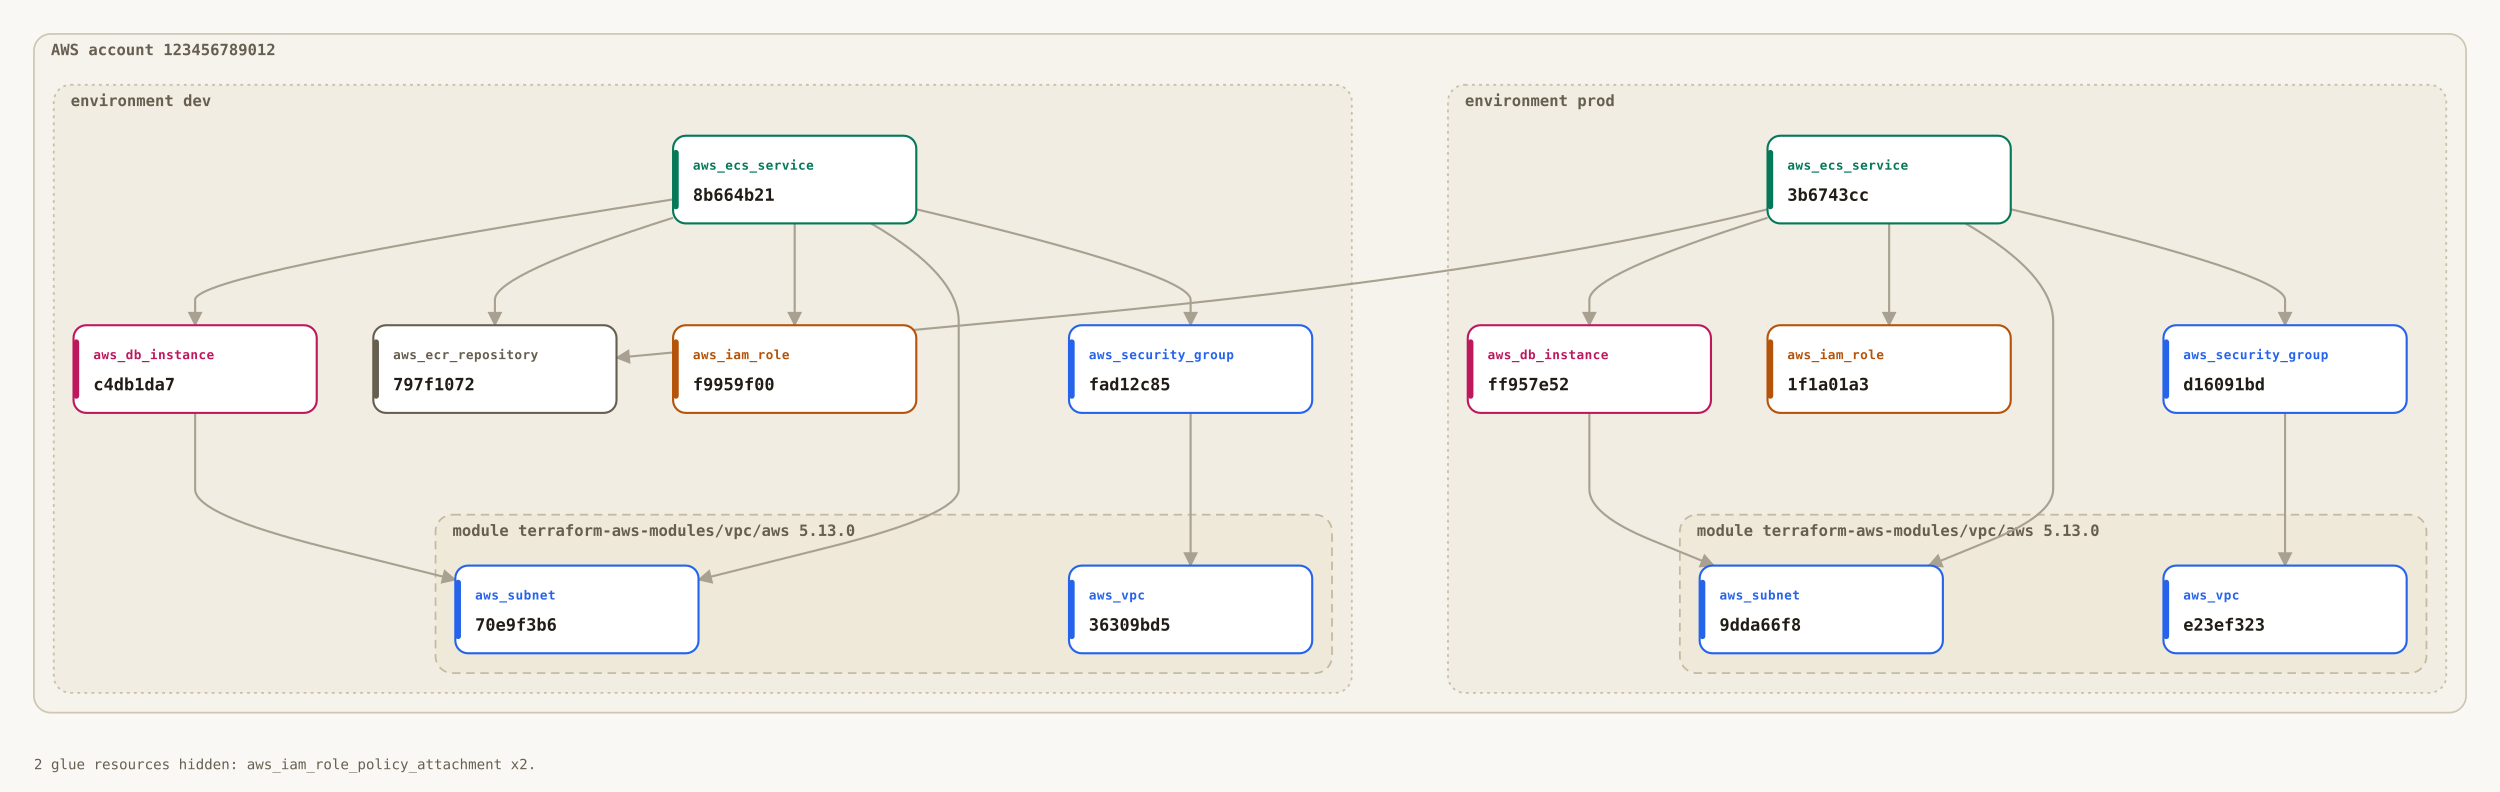
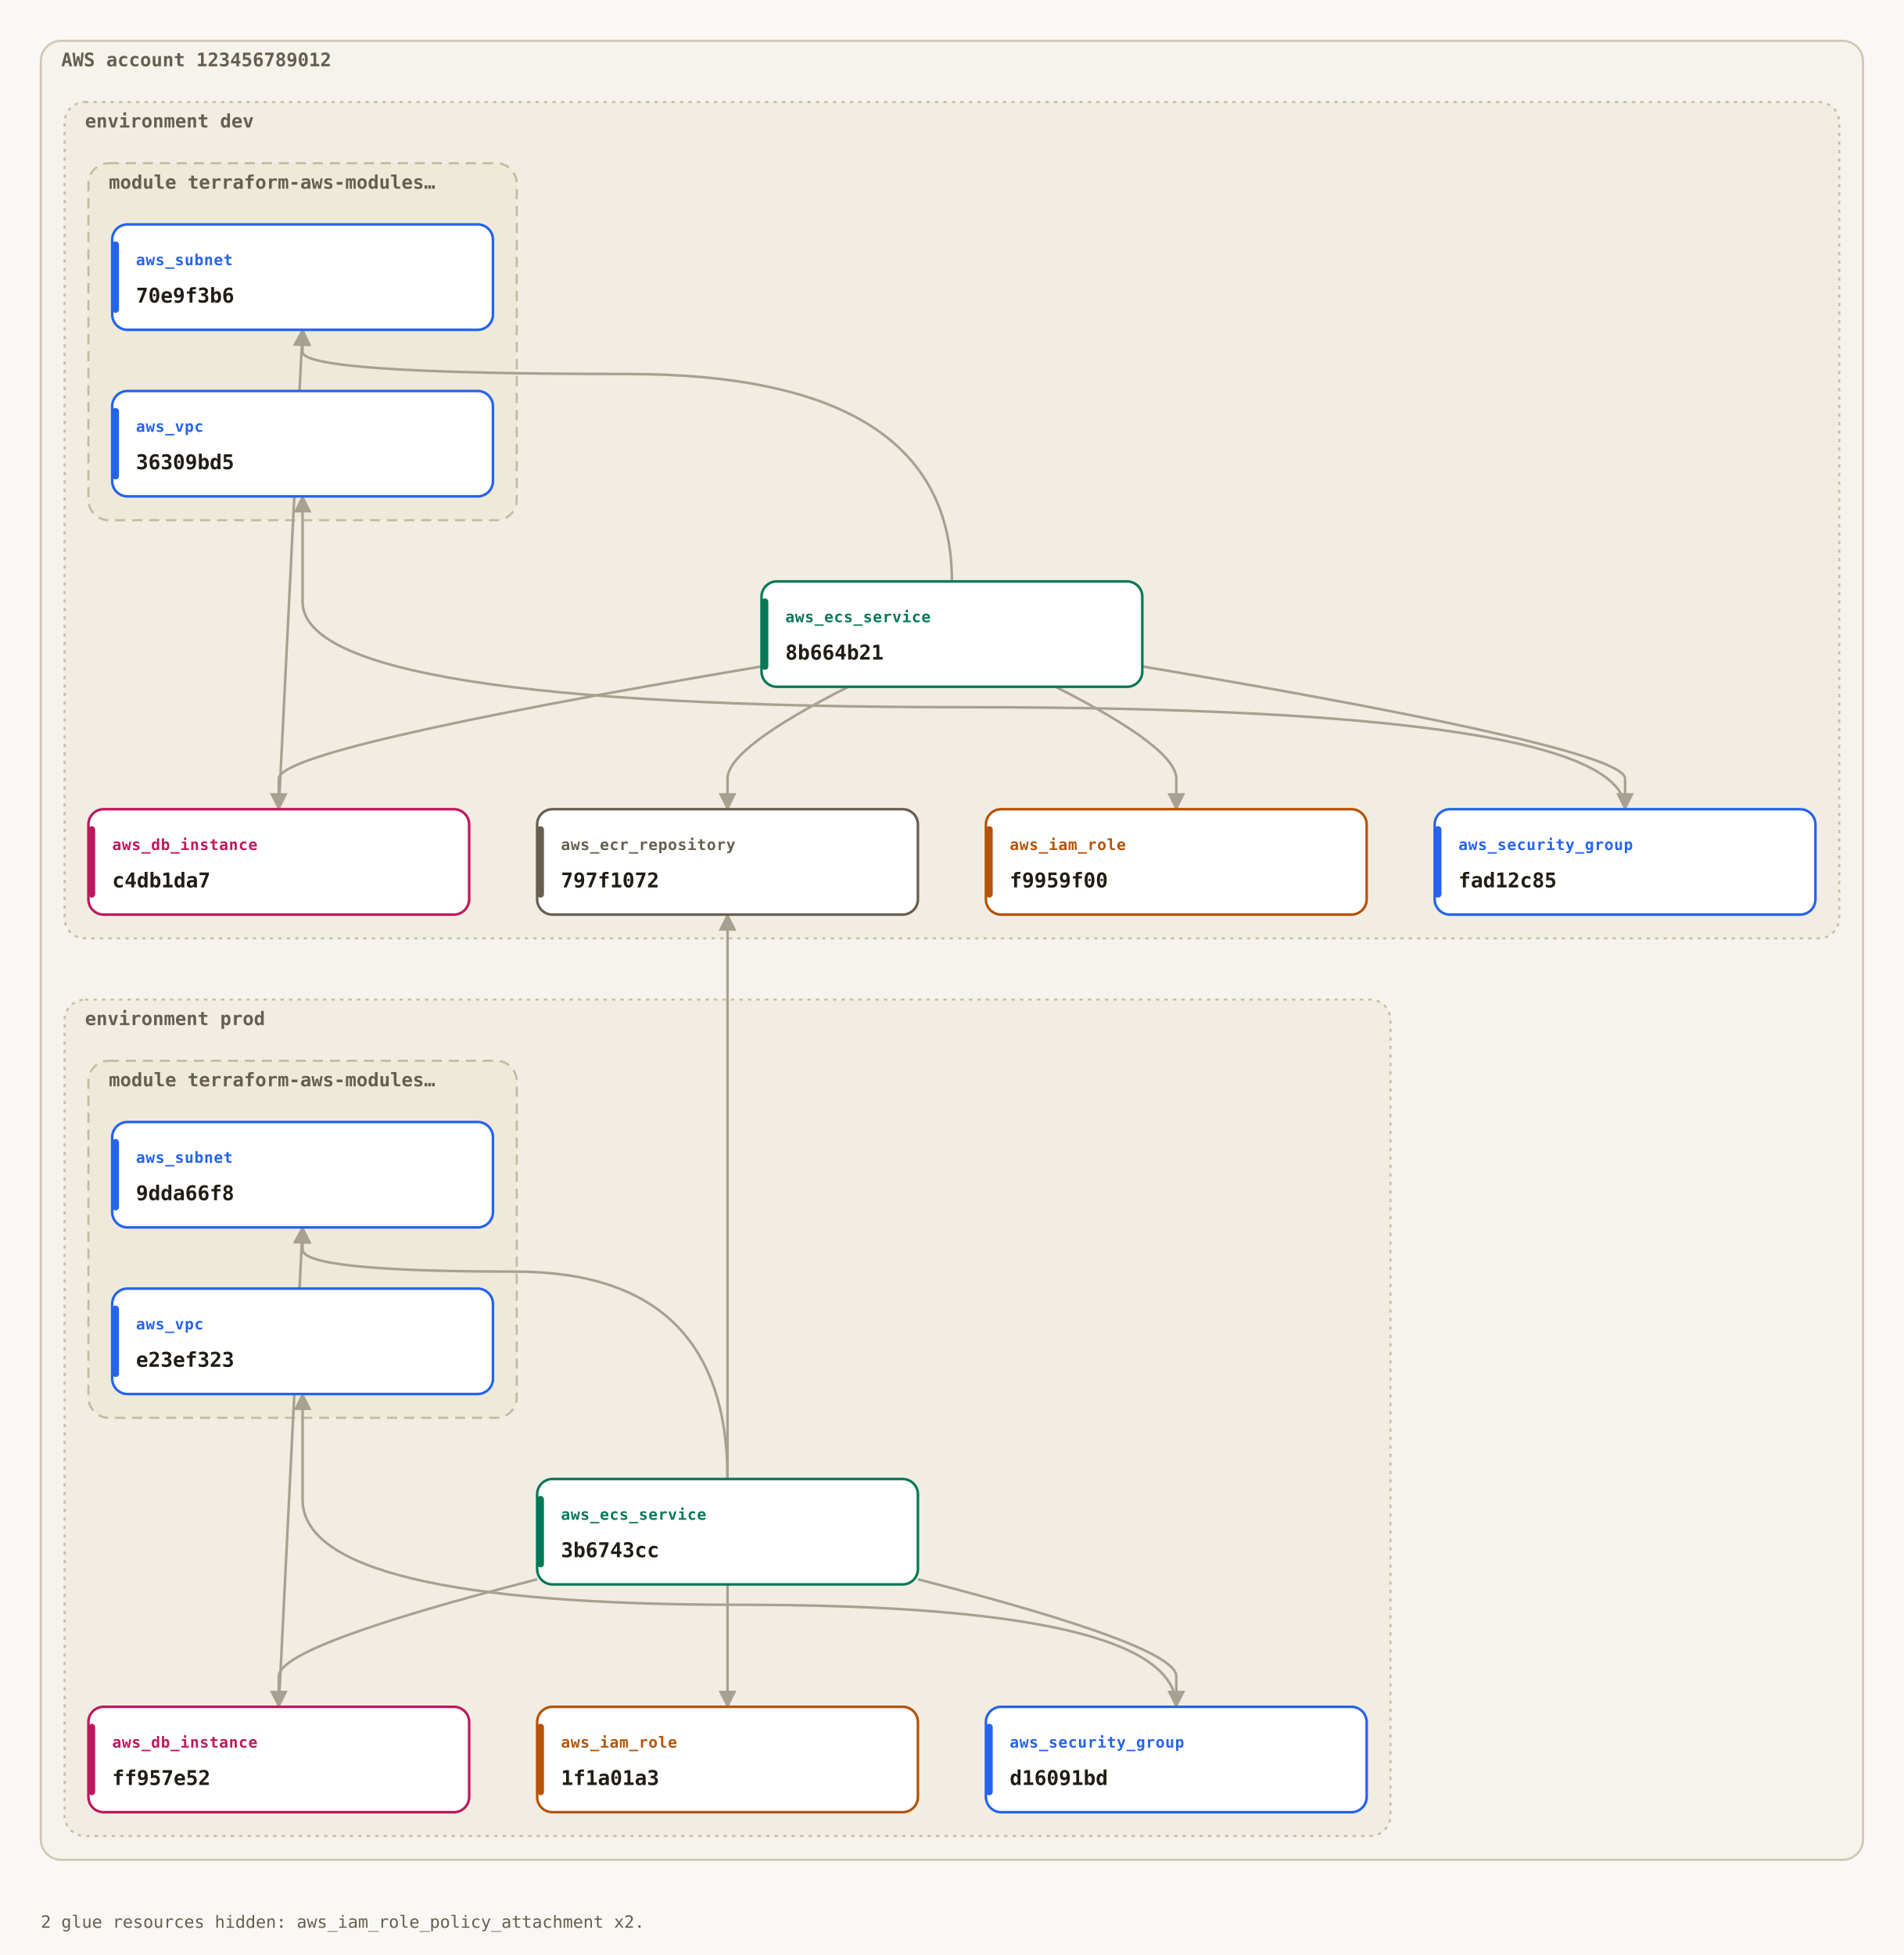
- <svg xmlns="http://www.w3.org/2000/svg" width="1768" height="560" viewBox="0 0 1768 560" role="img" aria-labelledby="tg-title tg-desc">
+ <svg xmlns="http://www.w3.org/2000/svg" width="1120" height="1150" viewBox="0 0 1120 1150" role="img" aria-labelledby="tg-title tg-desc">
  <defs>
    <marker id="tg-arrow-unchanged" viewBox="0 0 10 10" refX="9" refY="5" markerWidth="7" markerHeight="7" orient="auto-start-reverse">
      <path d="M 0 0 L 10 5 L 0 10 z" fill="#a8a090" />
    </marker>
    <marker id="tg-arrow-added" viewBox="0 0 10 10" refX="9" refY="5" markerWidth="7" markerHeight="7" orient="auto-start-reverse">
      <path d="M 0 0 L 10 5 L 0 10 z" fill="#15803d" />
    </marker>
    <marker id="tg-arrow-removed" viewBox="0 0 10 10" refX="9" refY="5" markerWidth="7" markerHeight="7" orient="auto-start-reverse">
      <path d="M 0 0 L 10 5 L 0 10 z" fill="#b91c1c" />
    </marker>
  </defs>
-   <rect width="1768" height="560" fill="#faf8f4" />
+   <rect width="1120" height="1150" fill="#faf8f4" />
  <g>
-     <rect x="24" y="24" width="1720" height="480" rx="12" fill="#f6f3ec" stroke="#cfc7b4" stroke-width="1.25" />
+     <rect x="24" y="24" width="1072" height="1070" rx="12" fill="#f6f3ec" stroke="#cfc7b4" stroke-width="1.25" />
    <text x="36" y="39" font-family="'JetBrains Mono',ui-monospace,SFMono-Regular,Menlo,Consolas,monospace" font-size="11" font-weight="700" fill="#665e4f">AWS account 123456789012</text>
  </g>
  <g>
-     <rect x="38" y="60" width="918" height="430" rx="12" fill="#f1ede2" stroke="#c9bfa6" stroke-width="1.25" stroke-dasharray="2 3" />
+     <rect x="38" y="60" width="1044" height="492" rx="12" fill="#f1ede2" stroke="#c9bfa6" stroke-width="1.25" stroke-dasharray="2 3" />
    <text x="50" y="75" font-family="'JetBrains Mono',ui-monospace,SFMono-Regular,Menlo,Consolas,monospace" font-size="11" font-weight="700" fill="#665e4f">environment dev</text>
  </g>
  <g>
-     <rect x="1024" y="60" width="706" height="430" rx="12" fill="#f1ede2" stroke="#c9bfa6" stroke-width="1.25" stroke-dasharray="2 3" />
-     <text x="1036" y="75" font-family="'JetBrains Mono',ui-monospace,SFMono-Regular,Menlo,Consolas,monospace" font-size="11" font-weight="700" fill="#665e4f">environment prod</text>
+     <rect x="38" y="588" width="780" height="492" rx="12" fill="#f1ede2" stroke="#c9bfa6" stroke-width="1.25" stroke-dasharray="2 3" />
+     <text x="50" y="603" font-family="'JetBrains Mono',ui-monospace,SFMono-Regular,Menlo,Consolas,monospace" font-size="11" font-weight="700" fill="#665e4f">environment prod</text>
  </g>
  <g>
-     <rect x="308" y="364" width="634" height="112" rx="12" fill="#efe9da" stroke="#c4baa0" stroke-width="1.25" stroke-dasharray="6 4" />
-     <text x="320" y="379" font-family="'JetBrains Mono',ui-monospace,SFMono-Regular,Menlo,Consolas,monospace" font-size="11" font-weight="700" fill="#665e4f">module terraform-aws-modules/vpc/aws 5.13.0</text>
+     <rect x="52" y="96" width="252" height="210" rx="12" fill="#efe9da" stroke="#c4baa0" stroke-width="1.25" stroke-dasharray="6 4" />
+     <text x="64" y="111" font-family="'JetBrains Mono',ui-monospace,SFMono-Regular,Menlo,Consolas,monospace" font-size="11" font-weight="700" fill="#665e4f">module terraform-aws-modules…</text>
  </g>
  <g>
-     <rect x="1188" y="364" width="528" height="112" rx="12" fill="#efe9da" stroke="#c4baa0" stroke-width="1.25" stroke-dasharray="6 4" />
-     <text x="1200" y="379" font-family="'JetBrains Mono',ui-monospace,SFMono-Regular,Menlo,Consolas,monospace" font-size="11" font-weight="700" fill="#665e4f">module terraform-aws-modules/vpc/aws 5.13.0</text>
+     <rect x="52" y="624" width="252" height="210" rx="12" fill="#efe9da" stroke="#c4baa0" stroke-width="1.25" stroke-dasharray="6 4" />
+     <text x="64" y="639" font-family="'JetBrains Mono',ui-monospace,SFMono-Regular,Menlo,Consolas,monospace" font-size="11" font-weight="700" fill="#665e4f">module terraform-aws-modules…</text>
  </g>
-   <path d="M 138 292 Q 138 328 138 346 Q 138 364 230 387 L 322 410" fill="none" stroke="#a8a090" stroke-width="1.5" marker-end="url(#tg-arrow-unchanged)" />
-   <path d="M 476 141 Q 138 194 138 212 L 138 230" fill="none" stroke="#a8a090" stroke-width="1.5" marker-end="url(#tg-arrow-unchanged)" />
-   <path d="M 476 154 Q 350 194 350 212 L 350 230" fill="none" stroke="#a8a090" stroke-width="1.5" marker-end="url(#tg-arrow-unchanged)" />
-   <path d="M 562 158 Q 562 194 562 212 L 562 230" fill="none" stroke="#a8a090" stroke-width="1.5" marker-end="url(#tg-arrow-unchanged)" />
-   <path d="M 648 148 Q 842 194 842 212 L 842 230" fill="none" stroke="#a8a090" stroke-width="1.5" marker-end="url(#tg-arrow-unchanged)" />
-   <path d="M 616 158 Q 678 194 678 227.5 Q 678 261 678 294.5 Q 678 328 678 346 Q 678 364 586 387 L 494 410" fill="none" stroke="#a8a090" stroke-width="1.5" marker-end="url(#tg-arrow-unchanged)" />
-   <path d="M 842 292 Q 842 328 842 346 Q 842 364 842 382 L 842 400" fill="none" stroke="#a8a090" stroke-width="1.5" marker-end="url(#tg-arrow-unchanged)" />
-   <path d="M 1124 292 Q 1124 328 1124 346 Q 1124 364 1168 382 L 1212 400" fill="none" stroke="#a8a090" stroke-width="1.5" marker-end="url(#tg-arrow-unchanged)" />
-   <path d="M 1250 148 Q 1066 194 751 223.5 L 436 253" fill="none" stroke="#a8a090" stroke-width="1.5" marker-end="url(#tg-arrow-unchanged)" />
-   <path d="M 1250 154 Q 1124 194 1124 212 L 1124 230" fill="none" stroke="#a8a090" stroke-width="1.5" marker-end="url(#tg-arrow-unchanged)" />
-   <path d="M 1336 158 Q 1336 194 1336 212 L 1336 230" fill="none" stroke="#a8a090" stroke-width="1.5" marker-end="url(#tg-arrow-unchanged)" />
-   <path d="M 1422 148 Q 1616 194 1616 212 L 1616 230" fill="none" stroke="#a8a090" stroke-width="1.5" marker-end="url(#tg-arrow-unchanged)" />
-   <path d="M 1390 158 Q 1452 194 1452 227.5 Q 1452 261 1452 294.5 Q 1452 328 1452 346 Q 1452 364 1408 382 L 1364 400" fill="none" stroke="#a8a090" stroke-width="1.5" marker-end="url(#tg-arrow-unchanged)" />
-   <path d="M 1616 292 Q 1616 328 1616 346 Q 1616 364 1616 382 L 1616 400" fill="none" stroke="#a8a090" stroke-width="1.5" marker-end="url(#tg-arrow-unchanged)" />
+   <path d="M 164 476 L 178 194" fill="none" stroke="#a8a090" stroke-width="1.5" marker-end="url(#tg-arrow-unchanged)" />
+   <path d="M 448 392 Q 164 440 164 458 L 164 476" fill="none" stroke="#a8a090" stroke-width="1.5" marker-end="url(#tg-arrow-unchanged)" />
+   <path d="M 499 404 Q 428 440 428 458 L 428 476" fill="none" stroke="#a8a090" stroke-width="1.5" marker-end="url(#tg-arrow-unchanged)" />
+   <path d="M 621 404 Q 692 440 692 458 L 692 476" fill="none" stroke="#a8a090" stroke-width="1.5" marker-end="url(#tg-arrow-unchanged)" />
+   <path d="M 672 392 Q 956 440 956 458 L 956 476" fill="none" stroke="#a8a090" stroke-width="1.5" marker-end="url(#tg-arrow-unchanged)" />
+   <path d="M 560 342 Q 560 220 369 220 Q 178 220 178 207 L 178 194" fill="none" stroke="#a8a090" stroke-width="1.5" marker-end="url(#tg-arrow-unchanged)" />
+   <path d="M 956 476 Q 956 416 567 416 Q 178 416 178 354 L 178 292" fill="none" stroke="#a8a090" stroke-width="1.5" marker-end="url(#tg-arrow-unchanged)" />
+   <path d="M 164 1004 L 178 722" fill="none" stroke="#a8a090" stroke-width="1.5" marker-end="url(#tg-arrow-unchanged)" />
+   <path d="M 428 870 L 428 538" fill="none" stroke="#a8a090" stroke-width="1.5" marker-end="url(#tg-arrow-unchanged)" />
+   <path d="M 316 929 Q 164 968 164 986 L 164 1004" fill="none" stroke="#a8a090" stroke-width="1.5" marker-end="url(#tg-arrow-unchanged)" />
+   <path d="M 428 932 Q 428 968 428 986 L 428 1004" fill="none" stroke="#a8a090" stroke-width="1.5" marker-end="url(#tg-arrow-unchanged)" />
+   <path d="M 540 929 Q 692 968 692 986 L 692 1004" fill="none" stroke="#a8a090" stroke-width="1.5" marker-end="url(#tg-arrow-unchanged)" />
+   <path d="M 428 870 Q 428 748 303 748 Q 178 748 178 735 L 178 722" fill="none" stroke="#a8a090" stroke-width="1.5" marker-end="url(#tg-arrow-unchanged)" />
+   <path d="M 692 1004 Q 692 944 435 944 Q 178 944 178 882 L 178 820" fill="none" stroke="#a8a090" stroke-width="1.5" marker-end="url(#tg-arrow-unchanged)" />
  <g>
-     <rect x="52" y="230" width="172" height="62" rx="9" fill="#ffffff" stroke="#be185d" stroke-width="1.5" />
-     <rect x="52" y="240" width="4" height="42" rx="2" fill="#be185d" />
-     <text x="66" y="254" font-family="'JetBrains Mono',ui-monospace,SFMono-Regular,Menlo,Consolas,monospace" font-size="9" font-weight="600" fill="#be185d" letter-spacing="0.3">aws_db_instance</text>
-     <text x="66" y="276" font-family="'JetBrains Mono',ui-monospace,SFMono-Regular,Menlo,Consolas,monospace" font-size="12" font-weight="700" fill="#211d16">c4db1da7</text>
+     <rect x="52" y="476" width="224" height="62" rx="9" fill="#ffffff" stroke="#be185d" stroke-width="1.5" />
+     <rect x="52" y="486" width="4" height="42" rx="2" fill="#be185d" />
+     <text x="66" y="500" font-family="'JetBrains Mono',ui-monospace,SFMono-Regular,Menlo,Consolas,monospace" font-size="9" font-weight="600" fill="#be185d" letter-spacing="0.3">aws_db_instance</text>
+     <text x="66" y="522" font-family="'JetBrains Mono',ui-monospace,SFMono-Regular,Menlo,Consolas,monospace" font-size="12" font-weight="700" fill="#211d16">c4db1da7</text>
  </g>
  <g>
-     <rect x="264" y="230" width="172" height="62" rx="9" fill="#ffffff" stroke="#665e4f" stroke-width="1.5" />
-     <rect x="264" y="240" width="4" height="42" rx="2" fill="#665e4f" />
-     <text x="278" y="254" font-family="'JetBrains Mono',ui-monospace,SFMono-Regular,Menlo,Consolas,monospace" font-size="9" font-weight="600" fill="#665e4f" letter-spacing="0.3">aws_ecr_repository</text>
-     <text x="278" y="276" font-family="'JetBrains Mono',ui-monospace,SFMono-Regular,Menlo,Consolas,monospace" font-size="12" font-weight="700" fill="#211d16">797f1072</text>
+     <rect x="316" y="476" width="224" height="62" rx="9" fill="#ffffff" stroke="#665e4f" stroke-width="1.5" />
+     <rect x="316" y="486" width="4" height="42" rx="2" fill="#665e4f" />
+     <text x="330" y="500" font-family="'JetBrains Mono',ui-monospace,SFMono-Regular,Menlo,Consolas,monospace" font-size="9" font-weight="600" fill="#665e4f" letter-spacing="0.3">aws_ecr_repository</text>
+     <text x="330" y="522" font-family="'JetBrains Mono',ui-monospace,SFMono-Regular,Menlo,Consolas,monospace" font-size="12" font-weight="700" fill="#211d16">797f1072</text>
  </g>
  <g>
-     <rect x="476" y="96" width="172" height="62" rx="9" fill="#ffffff" stroke="#047857" stroke-width="1.5" />
-     <rect x="476" y="106" width="4" height="42" rx="2" fill="#047857" />
-     <text x="490" y="120" font-family="'JetBrains Mono',ui-monospace,SFMono-Regular,Menlo,Consolas,monospace" font-size="9" font-weight="600" fill="#047857" letter-spacing="0.3">aws_ecs_service</text>
-     <text x="490" y="142" font-family="'JetBrains Mono',ui-monospace,SFMono-Regular,Menlo,Consolas,monospace" font-size="12" font-weight="700" fill="#211d16">8b664b21</text>
+     <rect x="448" y="342" width="224" height="62" rx="9" fill="#ffffff" stroke="#047857" stroke-width="1.5" />
+     <rect x="448" y="352" width="4" height="42" rx="2" fill="#047857" />
+     <text x="462" y="366" font-family="'JetBrains Mono',ui-monospace,SFMono-Regular,Menlo,Consolas,monospace" font-size="9" font-weight="600" fill="#047857" letter-spacing="0.3">aws_ecs_service</text>
+     <text x="462" y="388" font-family="'JetBrains Mono',ui-monospace,SFMono-Regular,Menlo,Consolas,monospace" font-size="12" font-weight="700" fill="#211d16">8b664b21</text>
  </g>
  <g>
-     <rect x="476" y="230" width="172" height="62" rx="9" fill="#ffffff" stroke="#b45309" stroke-width="1.5" />
-     <rect x="476" y="240" width="4" height="42" rx="2" fill="#b45309" />
-     <text x="490" y="254" font-family="'JetBrains Mono',ui-monospace,SFMono-Regular,Menlo,Consolas,monospace" font-size="9" font-weight="600" fill="#b45309" letter-spacing="0.3">aws_iam_role</text>
-     <text x="490" y="276" font-family="'JetBrains Mono',ui-monospace,SFMono-Regular,Menlo,Consolas,monospace" font-size="12" font-weight="700" fill="#211d16">f9959f00</text>
+     <rect x="580" y="476" width="224" height="62" rx="9" fill="#ffffff" stroke="#b45309" stroke-width="1.5" />
+     <rect x="580" y="486" width="4" height="42" rx="2" fill="#b45309" />
+     <text x="594" y="500" font-family="'JetBrains Mono',ui-monospace,SFMono-Regular,Menlo,Consolas,monospace" font-size="9" font-weight="600" fill="#b45309" letter-spacing="0.3">aws_iam_role</text>
+     <text x="594" y="522" font-family="'JetBrains Mono',ui-monospace,SFMono-Regular,Menlo,Consolas,monospace" font-size="12" font-weight="700" fill="#211d16">f9959f00</text>
  </g>
  <g>
-     <rect x="756" y="230" width="172" height="62" rx="9" fill="#ffffff" stroke="#2563eb" stroke-width="1.5" />
-     <rect x="756" y="240" width="4" height="42" rx="2" fill="#2563eb" />
-     <text x="770" y="254" font-family="'JetBrains Mono',ui-monospace,SFMono-Regular,Menlo,Consolas,monospace" font-size="9" font-weight="600" fill="#2563eb" letter-spacing="0.3">aws_security_group</text>
-     <text x="770" y="276" font-family="'JetBrains Mono',ui-monospace,SFMono-Regular,Menlo,Consolas,monospace" font-size="12" font-weight="700" fill="#211d16">fad12c85</text>
+     <rect x="844" y="476" width="224" height="62" rx="9" fill="#ffffff" stroke="#2563eb" stroke-width="1.5" />
+     <rect x="844" y="486" width="4" height="42" rx="2" fill="#2563eb" />
+     <text x="858" y="500" font-family="'JetBrains Mono',ui-monospace,SFMono-Regular,Menlo,Consolas,monospace" font-size="9" font-weight="600" fill="#2563eb" letter-spacing="0.3">aws_security_group</text>
+     <text x="858" y="522" font-family="'JetBrains Mono',ui-monospace,SFMono-Regular,Menlo,Consolas,monospace" font-size="12" font-weight="700" fill="#211d16">fad12c85</text>
  </g>
  <g>
-     <rect x="322" y="400" width="172" height="62" rx="9" fill="#ffffff" stroke="#2563eb" stroke-width="1.5" />
-     <rect x="322" y="410" width="4" height="42" rx="2" fill="#2563eb" />
-     <text x="336" y="424" font-family="'JetBrains Mono',ui-monospace,SFMono-Regular,Menlo,Consolas,monospace" font-size="9" font-weight="600" fill="#2563eb" letter-spacing="0.3">aws_subnet</text>
-     <text x="336" y="446" font-family="'JetBrains Mono',ui-monospace,SFMono-Regular,Menlo,Consolas,monospace" font-size="12" font-weight="700" fill="#211d16">70e9f3b6</text>
+     <rect x="66" y="132" width="224" height="62" rx="9" fill="#ffffff" stroke="#2563eb" stroke-width="1.5" />
+     <rect x="66" y="142" width="4" height="42" rx="2" fill="#2563eb" />
+     <text x="80" y="156" font-family="'JetBrains Mono',ui-monospace,SFMono-Regular,Menlo,Consolas,monospace" font-size="9" font-weight="600" fill="#2563eb" letter-spacing="0.3">aws_subnet</text>
+     <text x="80" y="178" font-family="'JetBrains Mono',ui-monospace,SFMono-Regular,Menlo,Consolas,monospace" font-size="12" font-weight="700" fill="#211d16">70e9f3b6</text>
  </g>
  <g>
-     <rect x="756" y="400" width="172" height="62" rx="9" fill="#ffffff" stroke="#2563eb" stroke-width="1.5" />
-     <rect x="756" y="410" width="4" height="42" rx="2" fill="#2563eb" />
-     <text x="770" y="424" font-family="'JetBrains Mono',ui-monospace,SFMono-Regular,Menlo,Consolas,monospace" font-size="9" font-weight="600" fill="#2563eb" letter-spacing="0.3">aws_vpc</text>
-     <text x="770" y="446" font-family="'JetBrains Mono',ui-monospace,SFMono-Regular,Menlo,Consolas,monospace" font-size="12" font-weight="700" fill="#211d16">36309bd5</text>
+     <rect x="66" y="230" width="224" height="62" rx="9" fill="#ffffff" stroke="#2563eb" stroke-width="1.5" />
+     <rect x="66" y="240" width="4" height="42" rx="2" fill="#2563eb" />
+     <text x="80" y="254" font-family="'JetBrains Mono',ui-monospace,SFMono-Regular,Menlo,Consolas,monospace" font-size="9" font-weight="600" fill="#2563eb" letter-spacing="0.3">aws_vpc</text>
+     <text x="80" y="276" font-family="'JetBrains Mono',ui-monospace,SFMono-Regular,Menlo,Consolas,monospace" font-size="12" font-weight="700" fill="#211d16">36309bd5</text>
  </g>
  <g>
-     <rect x="1038" y="230" width="172" height="62" rx="9" fill="#ffffff" stroke="#be185d" stroke-width="1.5" />
-     <rect x="1038" y="240" width="4" height="42" rx="2" fill="#be185d" />
-     <text x="1052" y="254" font-family="'JetBrains Mono',ui-monospace,SFMono-Regular,Menlo,Consolas,monospace" font-size="9" font-weight="600" fill="#be185d" letter-spacing="0.3">aws_db_instance</text>
-     <text x="1052" y="276" font-family="'JetBrains Mono',ui-monospace,SFMono-Regular,Menlo,Consolas,monospace" font-size="12" font-weight="700" fill="#211d16">ff957e52</text>
+     <rect x="52" y="1004" width="224" height="62" rx="9" fill="#ffffff" stroke="#be185d" stroke-width="1.5" />
+     <rect x="52" y="1014" width="4" height="42" rx="2" fill="#be185d" />
+     <text x="66" y="1028" font-family="'JetBrains Mono',ui-monospace,SFMono-Regular,Menlo,Consolas,monospace" font-size="9" font-weight="600" fill="#be185d" letter-spacing="0.3">aws_db_instance</text>
+     <text x="66" y="1050" font-family="'JetBrains Mono',ui-monospace,SFMono-Regular,Menlo,Consolas,monospace" font-size="12" font-weight="700" fill="#211d16">ff957e52</text>
  </g>
  <g>
-     <rect x="1250" y="96" width="172" height="62" rx="9" fill="#ffffff" stroke="#047857" stroke-width="1.5" />
-     <rect x="1250" y="106" width="4" height="42" rx="2" fill="#047857" />
-     <text x="1264" y="120" font-family="'JetBrains Mono',ui-monospace,SFMono-Regular,Menlo,Consolas,monospace" font-size="9" font-weight="600" fill="#047857" letter-spacing="0.3">aws_ecs_service</text>
-     <text x="1264" y="142" font-family="'JetBrains Mono',ui-monospace,SFMono-Regular,Menlo,Consolas,monospace" font-size="12" font-weight="700" fill="#211d16">3b6743cc</text>
+     <rect x="316" y="870" width="224" height="62" rx="9" fill="#ffffff" stroke="#047857" stroke-width="1.5" />
+     <rect x="316" y="880" width="4" height="42" rx="2" fill="#047857" />
+     <text x="330" y="894" font-family="'JetBrains Mono',ui-monospace,SFMono-Regular,Menlo,Consolas,monospace" font-size="9" font-weight="600" fill="#047857" letter-spacing="0.3">aws_ecs_service</text>
+     <text x="330" y="916" font-family="'JetBrains Mono',ui-monospace,SFMono-Regular,Menlo,Consolas,monospace" font-size="12" font-weight="700" fill="#211d16">3b6743cc</text>
  </g>
  <g>
-     <rect x="1250" y="230" width="172" height="62" rx="9" fill="#ffffff" stroke="#b45309" stroke-width="1.5" />
-     <rect x="1250" y="240" width="4" height="42" rx="2" fill="#b45309" />
-     <text x="1264" y="254" font-family="'JetBrains Mono',ui-monospace,SFMono-Regular,Menlo,Consolas,monospace" font-size="9" font-weight="600" fill="#b45309" letter-spacing="0.3">aws_iam_role</text>
-     <text x="1264" y="276" font-family="'JetBrains Mono',ui-monospace,SFMono-Regular,Menlo,Consolas,monospace" font-size="12" font-weight="700" fill="#211d16">1f1a01a3</text>
+     <rect x="316" y="1004" width="224" height="62" rx="9" fill="#ffffff" stroke="#b45309" stroke-width="1.5" />
+     <rect x="316" y="1014" width="4" height="42" rx="2" fill="#b45309" />
+     <text x="330" y="1028" font-family="'JetBrains Mono',ui-monospace,SFMono-Regular,Menlo,Consolas,monospace" font-size="9" font-weight="600" fill="#b45309" letter-spacing="0.3">aws_iam_role</text>
+     <text x="330" y="1050" font-family="'JetBrains Mono',ui-monospace,SFMono-Regular,Menlo,Consolas,monospace" font-size="12" font-weight="700" fill="#211d16">1f1a01a3</text>
  </g>
  <g>
-     <rect x="1530" y="230" width="172" height="62" rx="9" fill="#ffffff" stroke="#2563eb" stroke-width="1.5" />
-     <rect x="1530" y="240" width="4" height="42" rx="2" fill="#2563eb" />
-     <text x="1544" y="254" font-family="'JetBrains Mono',ui-monospace,SFMono-Regular,Menlo,Consolas,monospace" font-size="9" font-weight="600" fill="#2563eb" letter-spacing="0.3">aws_security_group</text>
-     <text x="1544" y="276" font-family="'JetBrains Mono',ui-monospace,SFMono-Regular,Menlo,Consolas,monospace" font-size="12" font-weight="700" fill="#211d16">d16091bd</text>
+     <rect x="580" y="1004" width="224" height="62" rx="9" fill="#ffffff" stroke="#2563eb" stroke-width="1.5" />
+     <rect x="580" y="1014" width="4" height="42" rx="2" fill="#2563eb" />
+     <text x="594" y="1028" font-family="'JetBrains Mono',ui-monospace,SFMono-Regular,Menlo,Consolas,monospace" font-size="9" font-weight="600" fill="#2563eb" letter-spacing="0.3">aws_security_group</text>
+     <text x="594" y="1050" font-family="'JetBrains Mono',ui-monospace,SFMono-Regular,Menlo,Consolas,monospace" font-size="12" font-weight="700" fill="#211d16">d16091bd</text>
  </g>
  <g>
-     <rect x="1202" y="400" width="172" height="62" rx="9" fill="#ffffff" stroke="#2563eb" stroke-width="1.5" />
-     <rect x="1202" y="410" width="4" height="42" rx="2" fill="#2563eb" />
-     <text x="1216" y="424" font-family="'JetBrains Mono',ui-monospace,SFMono-Regular,Menlo,Consolas,monospace" font-size="9" font-weight="600" fill="#2563eb" letter-spacing="0.3">aws_subnet</text>
-     <text x="1216" y="446" font-family="'JetBrains Mono',ui-monospace,SFMono-Regular,Menlo,Consolas,monospace" font-size="12" font-weight="700" fill="#211d16">9dda66f8</text>
+     <rect x="66" y="660" width="224" height="62" rx="9" fill="#ffffff" stroke="#2563eb" stroke-width="1.5" />
+     <rect x="66" y="670" width="4" height="42" rx="2" fill="#2563eb" />
+     <text x="80" y="684" font-family="'JetBrains Mono',ui-monospace,SFMono-Regular,Menlo,Consolas,monospace" font-size="9" font-weight="600" fill="#2563eb" letter-spacing="0.3">aws_subnet</text>
+     <text x="80" y="706" font-family="'JetBrains Mono',ui-monospace,SFMono-Regular,Menlo,Consolas,monospace" font-size="12" font-weight="700" fill="#211d16">9dda66f8</text>
  </g>
  <g>
-     <rect x="1530" y="400" width="172" height="62" rx="9" fill="#ffffff" stroke="#2563eb" stroke-width="1.5" />
-     <rect x="1530" y="410" width="4" height="42" rx="2" fill="#2563eb" />
-     <text x="1544" y="424" font-family="'JetBrains Mono',ui-monospace,SFMono-Regular,Menlo,Consolas,monospace" font-size="9" font-weight="600" fill="#2563eb" letter-spacing="0.3">aws_vpc</text>
-     <text x="1544" y="446" font-family="'JetBrains Mono',ui-monospace,SFMono-Regular,Menlo,Consolas,monospace" font-size="12" font-weight="700" fill="#211d16">e23ef323</text>
+     <rect x="66" y="758" width="224" height="62" rx="9" fill="#ffffff" stroke="#2563eb" stroke-width="1.5" />
+     <rect x="66" y="768" width="4" height="42" rx="2" fill="#2563eb" />
+     <text x="80" y="782" font-family="'JetBrains Mono',ui-monospace,SFMono-Regular,Menlo,Consolas,monospace" font-size="9" font-weight="600" fill="#2563eb" letter-spacing="0.3">aws_vpc</text>
+     <text x="80" y="804" font-family="'JetBrains Mono',ui-monospace,SFMono-Regular,Menlo,Consolas,monospace" font-size="12" font-weight="700" fill="#211d16">e23ef323</text>
  </g>
-   <text x="24" y="544" font-family="'JetBrains Mono',ui-monospace,SFMono-Regular,Menlo,Consolas,monospace" font-size="10" fill="#665e4f">2 glue resources hidden: aws_iam_role_policy_attachment x2.</text>
+   <text x="24" y="1134" font-family="'JetBrains Mono',ui-monospace,SFMono-Regular,Menlo,Consolas,monospace" font-size="10" fill="#665e4f">2 glue resources hidden: aws_iam_role_policy_attachment x2.</text>
</svg>
